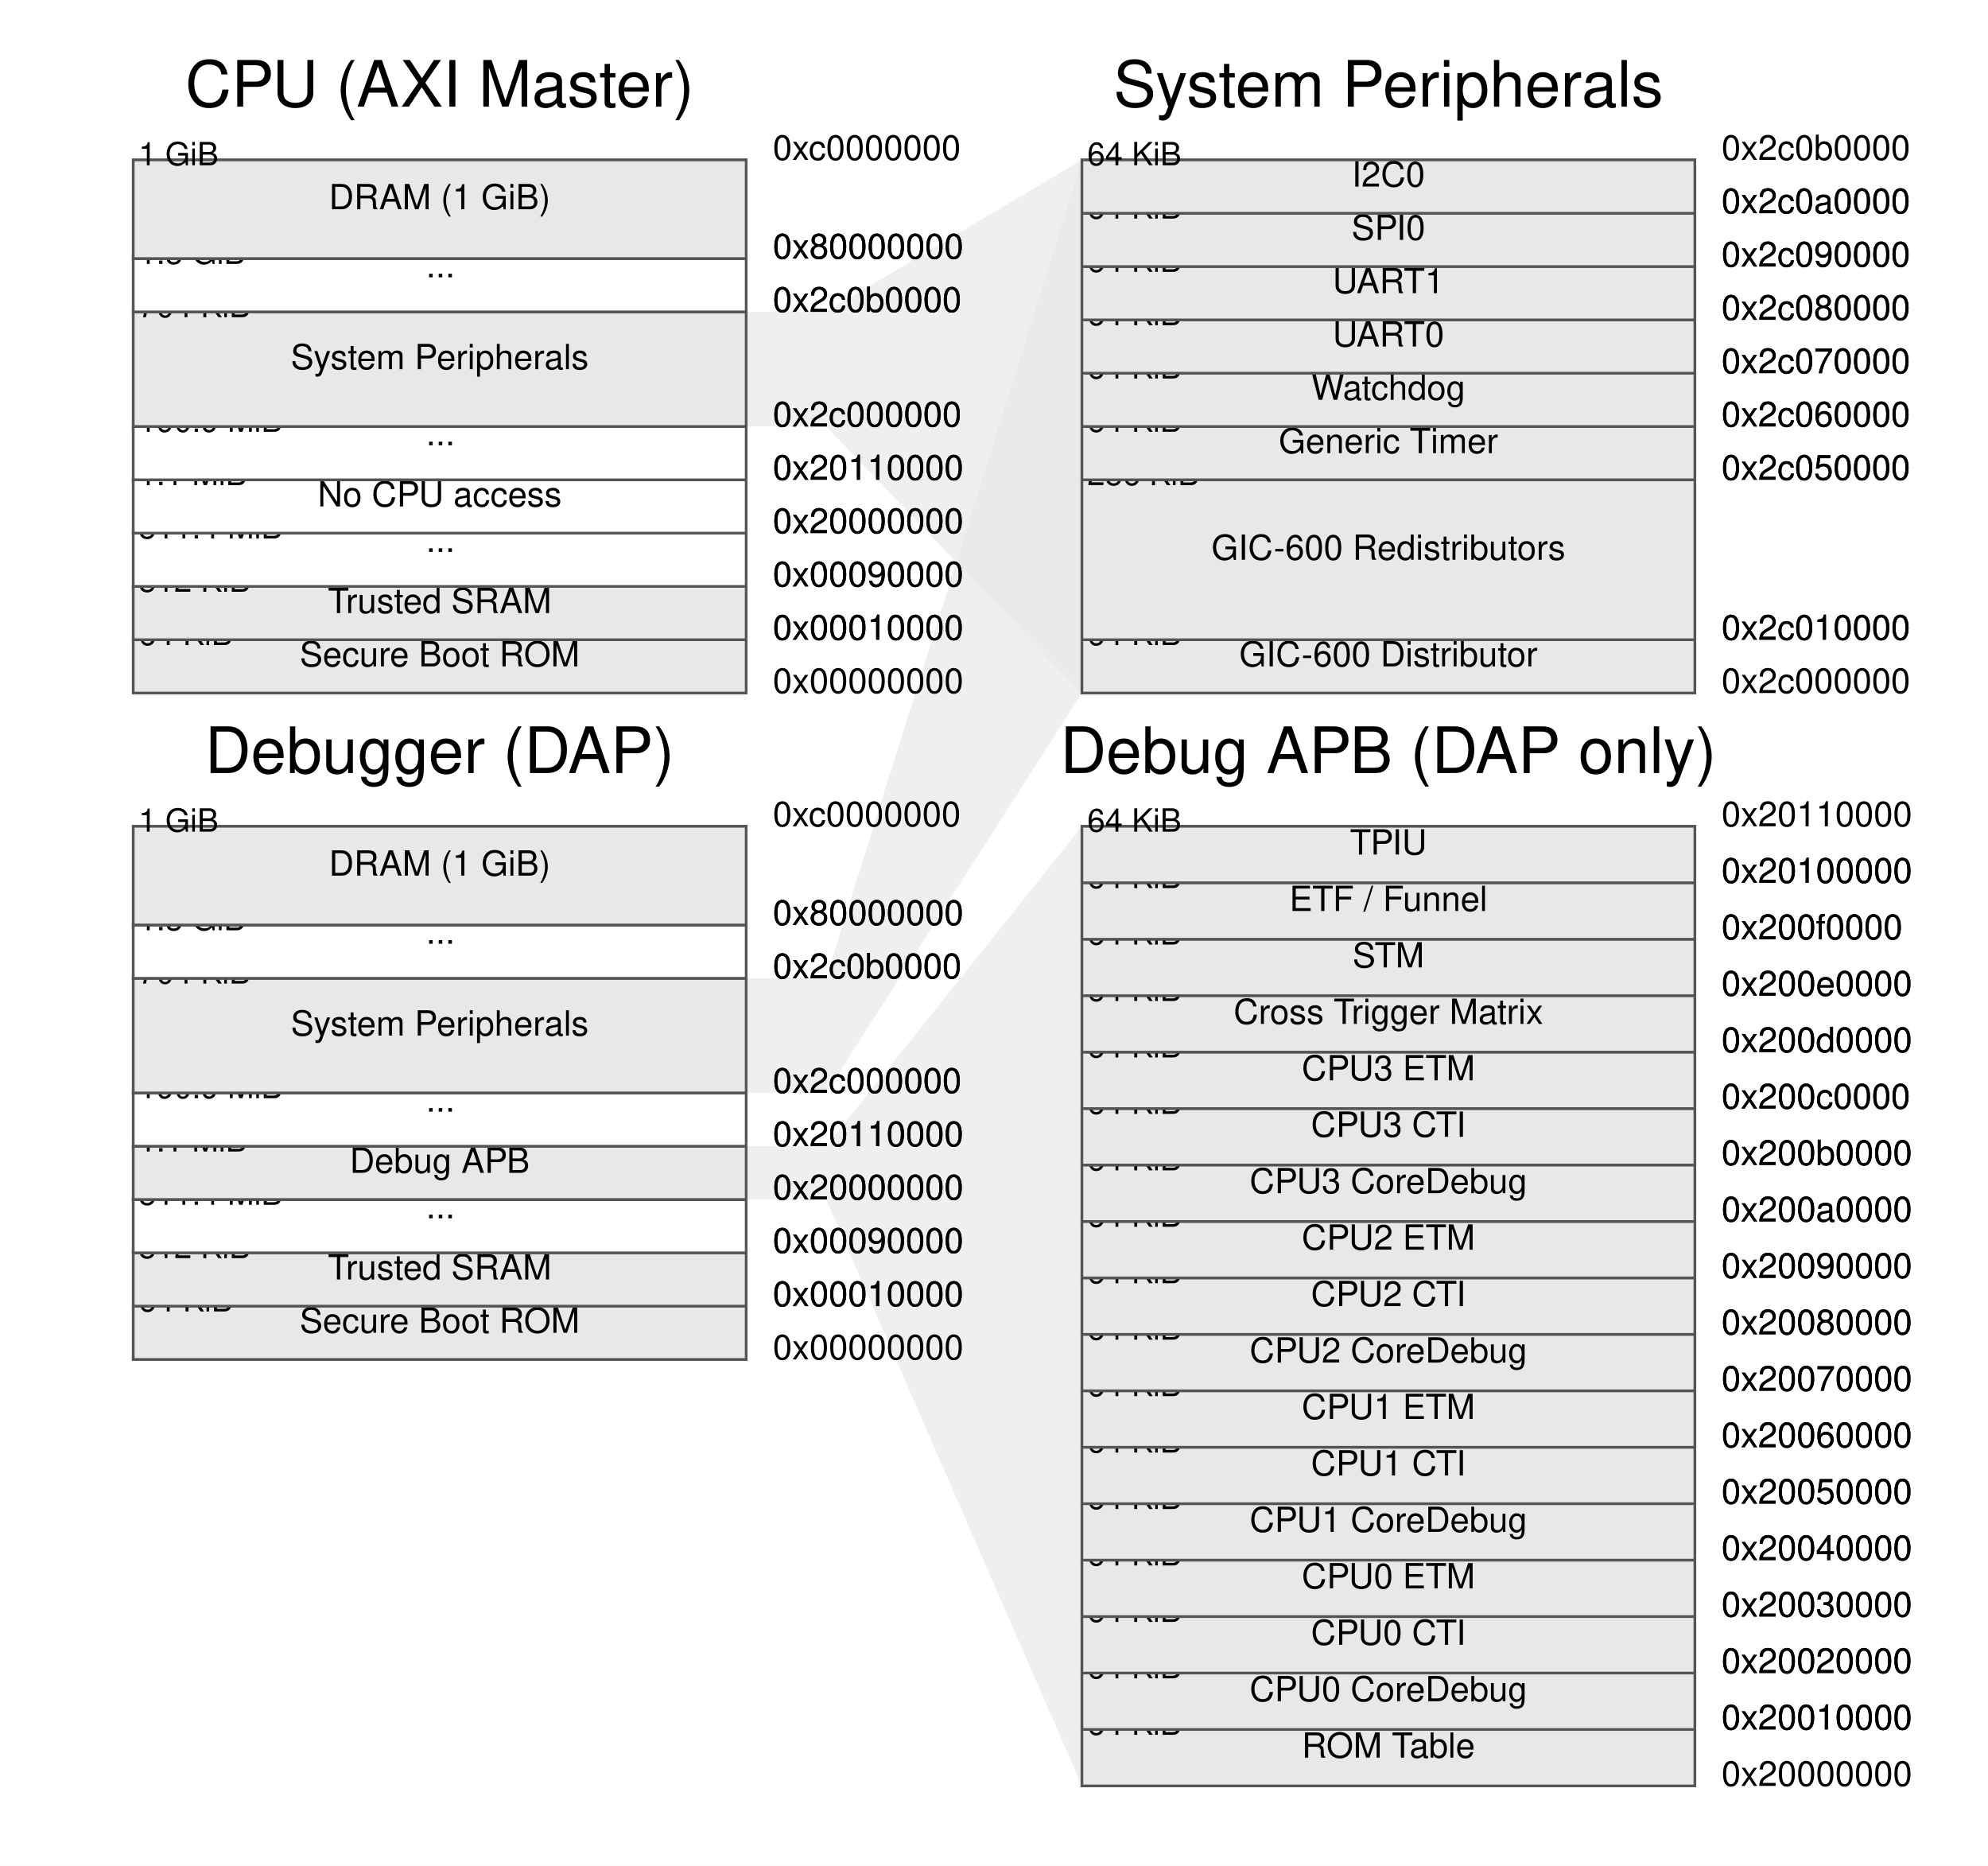
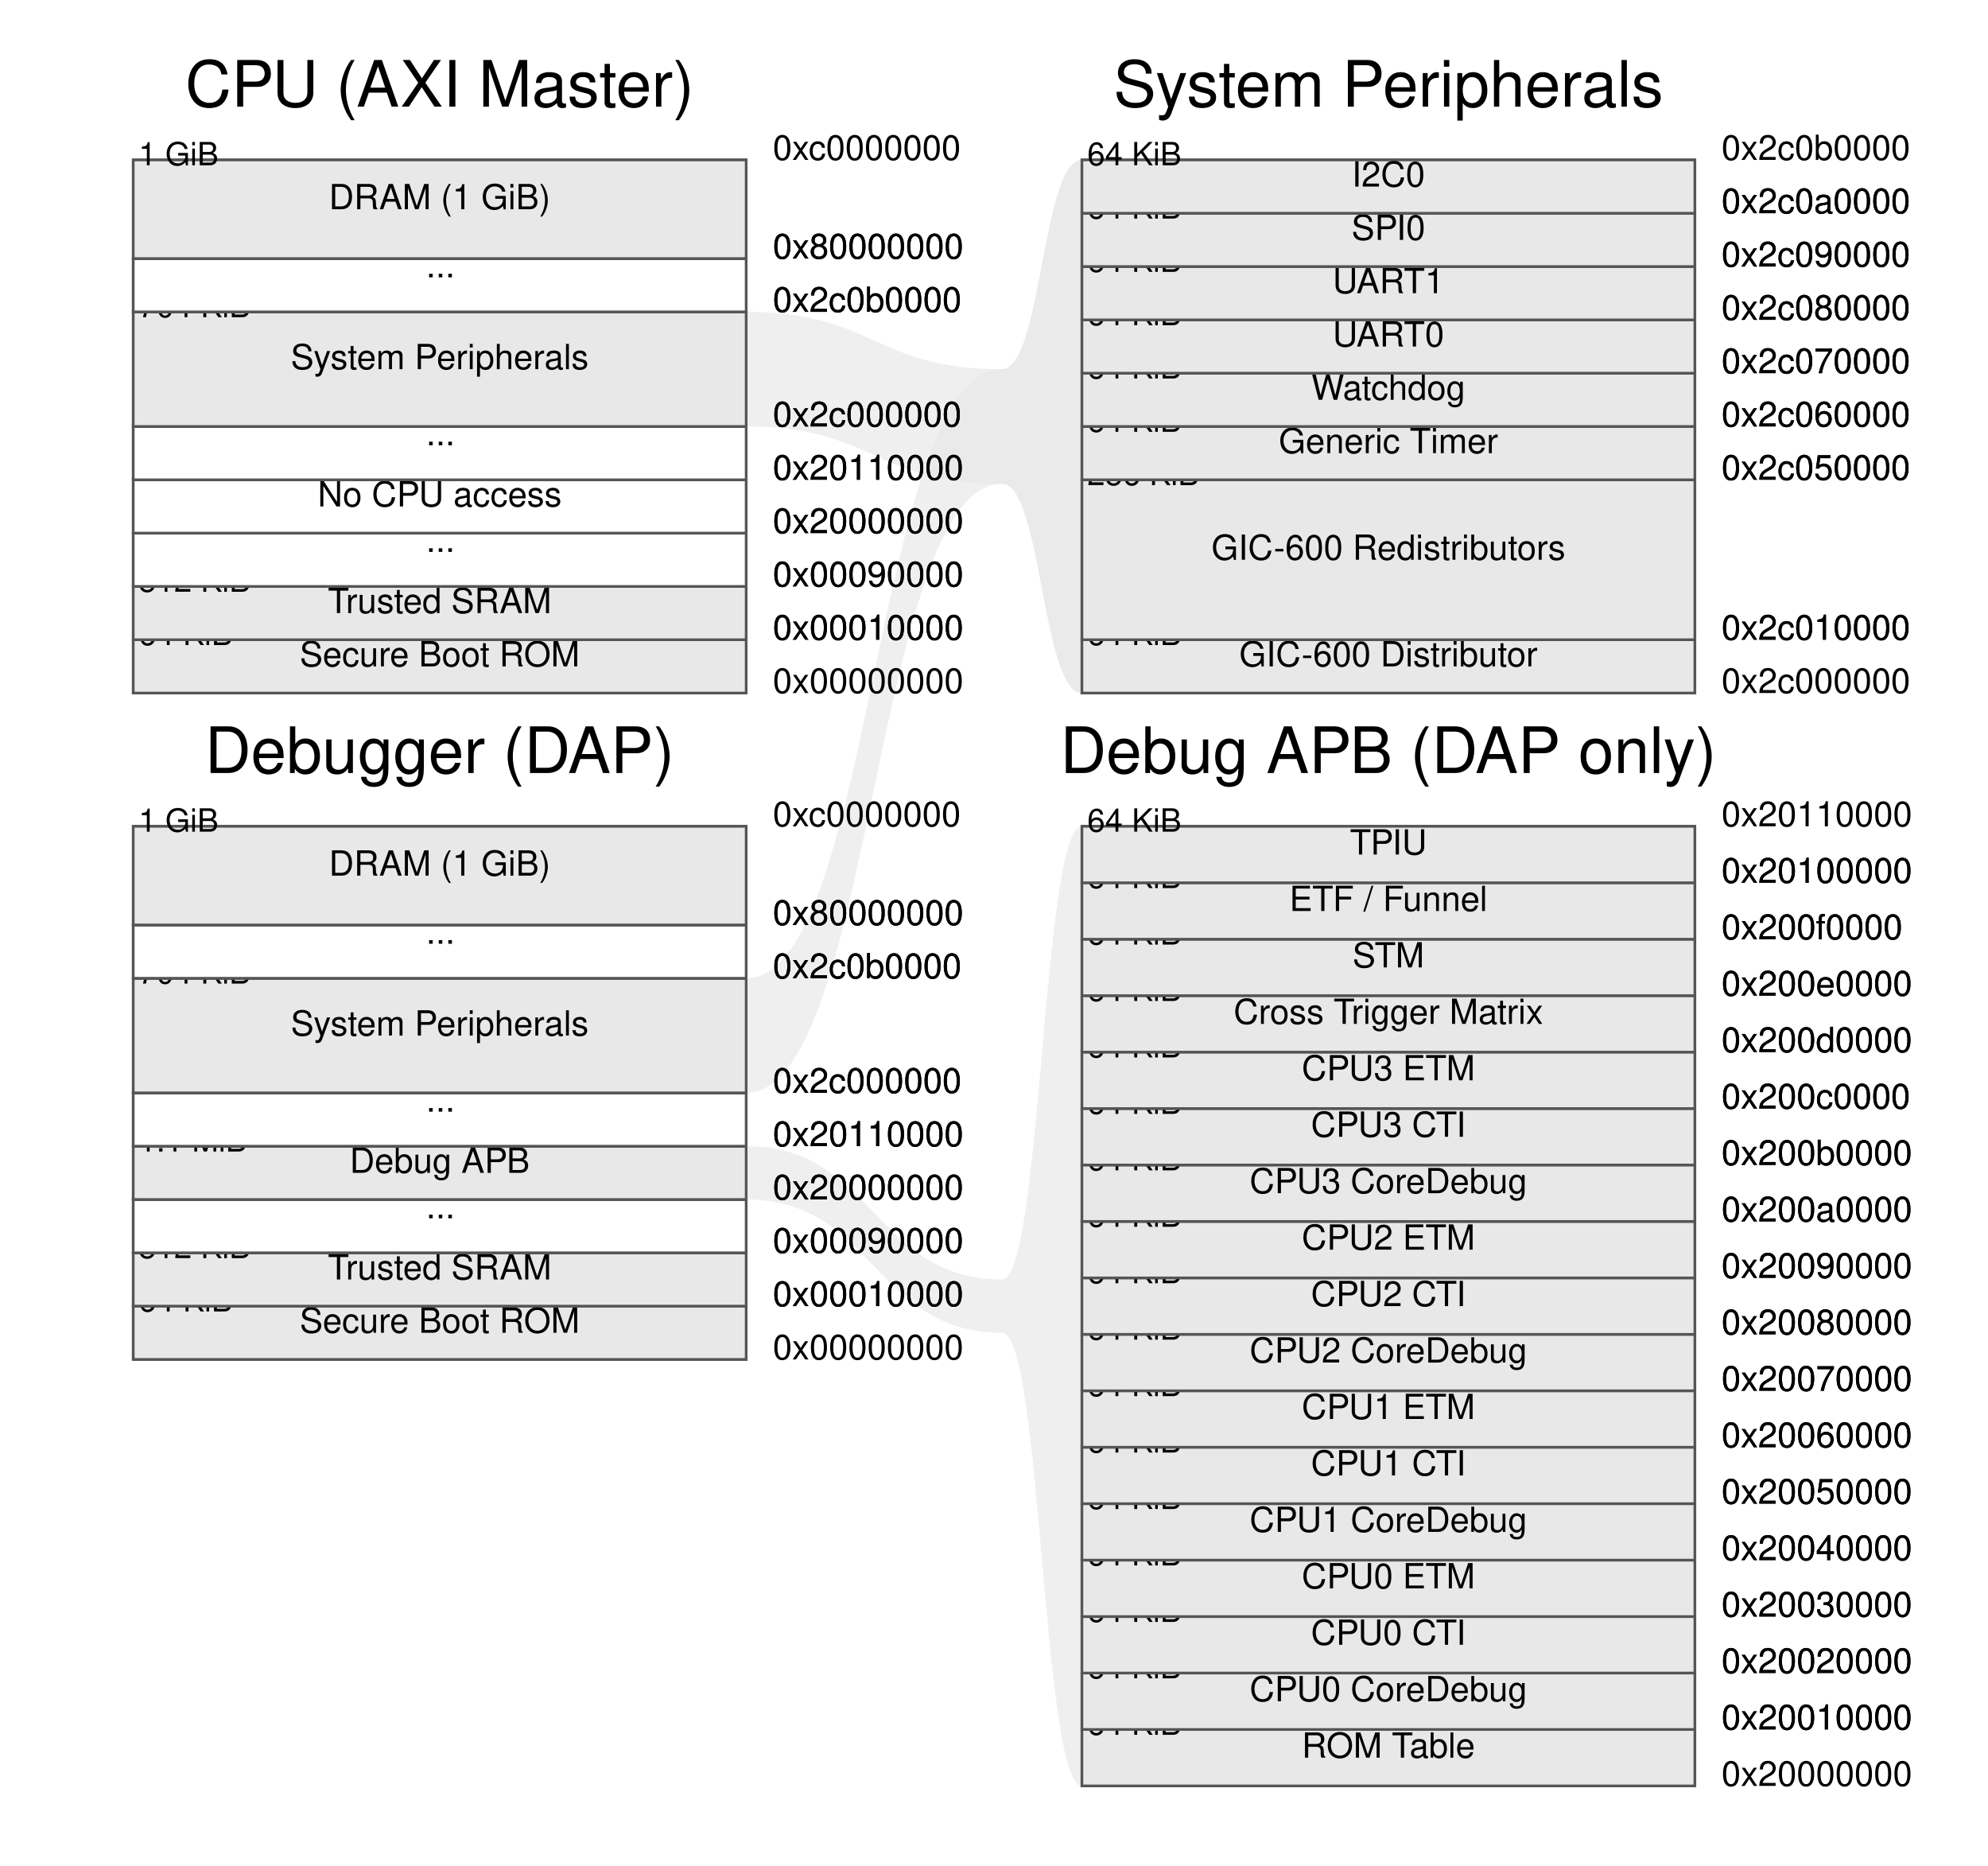
<svg xmlns="http://www.w3.org/2000/svg" width="746" height="700" viewBox="0 0 746 700">
  <rect x="0" y="0" width="746" height="700" fill="#ffffff" />
  <g>
    <g>
-       <path d="M 280.0,160.0 L 310.0,160.0 L 406.0,260.0 L 406.0,60.0 L 310.0,117.0 L 280.0,117.0 Z" fill="#e8e8e8" stroke="none" opacity="0.7" />
+       <path d="M 280.0,160.0 C 328.0,160.0 328.0,181.5 376.0,181.5 C 391.0,181.5 391.0,260.0 406.0,260.0 L 406.0,60.0 C 391.0,60.0 391.0,138.5 376.0,138.5 C 328.0,138.5 328.0,117.0 280.0,117.0 Z" fill="#e8e8e8" stroke="none" opacity="0.7" />
    </g>
    <g>
-       <path d="M 280.0,410.0 L 310.0,410.0 L 406.0,260.0 L 406.0,60.0 L 310.0,367.0 L 280.0,367.0 Z" fill="#e8e8e8" stroke="none" opacity="0.7" />
+       <path d="M 280.0,410.0 C 328.0,410.0 328.0,181.5 376.0,181.5 C 391.0,181.5 391.0,260.0 406.0,260.0 L 406.0,60.0 C 391.0,60.0 391.0,138.5 376.0,138.5 C 328.0,138.5 328.0,367.0 280.0,367.0 Z" fill="#e8e8e8" stroke="none" opacity="0.7" />
    </g>
    <g>
-       <path d="M 280.0,450.0 L 310.0,450.0 L 406.0,670.0 L 406.0,310.0 L 310.0,430.0 L 280.0,430.0 Z" fill="#e8e8e8" stroke="none" opacity="0.7" />
+       <path d="M 280.0,450.0 C 328.0,450.0 328.0,500.0 376.0,500.0 C 391.0,500.0 391.0,670.0 406.0,670.0 L 406.0,310.0 C 391.0,310.0 391.0,480.0 376.0,480.0 C 328.0,480.0 328.0,430.0 280.0,430.0 Z" fill="#e8e8e8" stroke="none" opacity="0.7" />
    </g>
  </g>
  <g>
    <text x="115.0" y="-20" stroke="none" fill="#000000" stroke-width="0" font-size="24px" font-weight="normal" font-family="Helvetica" text-anchor="middle" alignment-baseline="middle" transform="translate(50.0,60.0)">CPU (AXI Master)</text>
    <g transform="translate(50.0,220.0)">
      <rect x="0" y="0" width="230.0" height="40.0" fill="#ffffff" stroke="#555555" stroke-width="1" />
      <rect x="0" y="20.0" width="230.0" height="20.0" fill="#e8e8e8" stroke="#555555" stroke-width="1" />
      <text x="115.0" y="30.0" stroke="none" fill="#000000" stroke-width="0" font-size="13" font-weight="normal" font-family="Helvetica" text-anchor="middle" alignment-baseline="middle">Secure Boot ROM</text>
      <text x="240.0" y="40.0" stroke="none" fill="#000000" stroke-width="0" font-size="13" font-weight="normal" font-family="Helvetica" text-anchor="start" alignment-baseline="middle">0x00000000</text>
      <text x="240.0" y="20.0" stroke="none" fill="#000000" stroke-width="0" font-size="13" font-weight="normal" font-family="Helvetica" text-anchor="start" alignment-baseline="middle">0x00010000</text>
      <text x="2" y="22.0" stroke="none" fill="#000000" stroke-width="0" font-size="12px" font-weight="normal" font-family="Helvetica" text-anchor="start" alignment-baseline="hanging">64 KiB</text>
      <rect x="0" y="0.0" width="230.0" height="20.0" fill="#e8e8e8" stroke="#555555" stroke-width="1" />
      <text x="115.0" y="10.0" stroke="none" fill="#000000" stroke-width="0" font-size="13" font-weight="normal" font-family="Helvetica" text-anchor="middle" alignment-baseline="middle">Trusted SRAM</text>
      <text x="240.0" y="20.0" stroke="none" fill="#000000" stroke-width="0" font-size="13" font-weight="normal" font-family="Helvetica" text-anchor="start" alignment-baseline="middle">0x00010000</text>
      <text x="240.0" y="0.0" stroke="none" fill="#000000" stroke-width="0" font-size="13" font-weight="normal" font-family="Helvetica" text-anchor="start" alignment-baseline="middle">0x00090000</text>
      <text x="2" y="2.0" stroke="none" fill="#000000" stroke-width="0" font-size="12px" font-weight="normal" font-family="Helvetica" text-anchor="start" alignment-baseline="hanging">512 KiB</text>
    </g>
    <g transform="translate(50.0,200.0)">
      <rect x="0" y="0" width="230.0" height="20" fill="#ffffff" stroke="#555555" stroke-width="1" />
      <rect x="0" y="0.0" width="230.0" height="20.0" fill="#ffffff" stroke="#555555" stroke-width="1" />
      <text x="115.0" y="10.0" stroke="none" fill="#000000" stroke-width="0" font-size="13" font-weight="normal" font-family="Helvetica" text-anchor="middle" alignment-baseline="middle">···</text>
      <text x="240.0" y="20.0" stroke="none" fill="#000000" stroke-width="0" font-size="13" font-weight="normal" font-family="Helvetica" text-anchor="start" alignment-baseline="middle">0x00090000</text>
      <text x="240.0" y="0.0" stroke="none" fill="#000000" stroke-width="0" font-size="13" font-weight="normal" font-family="Helvetica" text-anchor="start" alignment-baseline="middle">0x20000000</text>
-       <text x="2" y="2.0" stroke="none" fill="#000000" stroke-width="0" font-size="12px" font-weight="normal" font-family="Helvetica" text-anchor="start" alignment-baseline="hanging">511.4 MiB</text>
    </g>
    <g transform="translate(50.0,180.0)">
      <rect x="0" y="0" width="230.0" height="20" fill="#ffffff" stroke="#555555" stroke-width="1" />
      <rect x="0" y="0.0" width="230.0" height="20.0" fill="#ffffff" stroke="#555555" stroke-width="1" />
      <text x="115.0" y="10.0" stroke="none" fill="#000000" stroke-width="0" font-size="13" font-weight="normal" font-family="Helvetica" text-anchor="middle" alignment-baseline="middle">No CPU access</text>
      <text x="240.0" y="20.0" stroke="none" fill="#000000" stroke-width="0" font-size="13" font-weight="normal" font-family="Helvetica" text-anchor="start" alignment-baseline="middle">0x20000000</text>
      <text x="240.0" y="0.0" stroke="none" fill="#000000" stroke-width="0" font-size="13" font-weight="normal" font-family="Helvetica" text-anchor="start" alignment-baseline="middle">0x20110000</text>
-       <text x="2" y="2.0" stroke="none" fill="#000000" stroke-width="0" font-size="12px" font-weight="normal" font-family="Helvetica" text-anchor="start" alignment-baseline="hanging">1.1 MiB</text>
    </g>
    <g transform="translate(50.0,160.0)">
      <rect x="0" y="0" width="230.0" height="20" fill="#ffffff" stroke="#555555" stroke-width="1" />
      <rect x="0" y="0.0" width="230.0" height="20.0" fill="#ffffff" stroke="#555555" stroke-width="1" />
      <text x="115.0" y="10.0" stroke="none" fill="#000000" stroke-width="0" font-size="13" font-weight="normal" font-family="Helvetica" text-anchor="middle" alignment-baseline="middle">···</text>
      <text x="240.0" y="20.0" stroke="none" fill="#000000" stroke-width="0" font-size="13" font-weight="normal" font-family="Helvetica" text-anchor="start" alignment-baseline="middle">0x20110000</text>
      <text x="240.0" y="0.0" stroke="none" fill="#000000" stroke-width="0" font-size="13" font-weight="normal" font-family="Helvetica" text-anchor="start" alignment-baseline="middle">0x2c000000</text>
-       <text x="2" y="2.0" stroke="none" fill="#000000" stroke-width="0" font-size="12px" font-weight="normal" font-family="Helvetica" text-anchor="start" alignment-baseline="hanging">190.9 MiB</text>
    </g>
    <g transform="translate(50.0,117.0)">
      <rect x="0" y="0" width="230.0" height="43.0" fill="#ffffff" stroke="#555555" stroke-width="1" />
      <rect x="0" y="0.0" width="230.0" height="43.0" fill="#e8e8e8" stroke="#555555" stroke-width="1" />
      <text x="115.0" y="21.5" stroke="none" fill="#000000" stroke-width="0" font-size="13" font-weight="normal" font-family="Helvetica" text-anchor="middle" alignment-baseline="middle">System Peripherals</text>
      <text x="240.0" y="43.0" stroke="none" fill="#000000" stroke-width="0" font-size="13" font-weight="normal" font-family="Helvetica" text-anchor="start" alignment-baseline="middle">0x2c000000</text>
      <text x="240.0" y="0.0" stroke="none" fill="#000000" stroke-width="0" font-size="13" font-weight="normal" font-family="Helvetica" text-anchor="start" alignment-baseline="middle">0x2c0b0000</text>
      <text x="2" y="2.0" stroke="none" fill="#000000" stroke-width="0" font-size="12px" font-weight="normal" font-family="Helvetica" text-anchor="start" alignment-baseline="hanging">704 KiB</text>
    </g>
    <g transform="translate(50.0,97.0)">
      <rect x="0" y="0" width="230.0" height="20" fill="#ffffff" stroke="#555555" stroke-width="1" />
      <rect x="0" y="0.0" width="230.0" height="20.0" fill="#ffffff" stroke="#555555" stroke-width="1" />
      <text x="115.0" y="10.0" stroke="none" fill="#000000" stroke-width="0" font-size="13" font-weight="normal" font-family="Helvetica" text-anchor="middle" alignment-baseline="middle">···</text>
      <text x="240.0" y="20.0" stroke="none" fill="#000000" stroke-width="0" font-size="13" font-weight="normal" font-family="Helvetica" text-anchor="start" alignment-baseline="middle">0x2c0b0000</text>
      <text x="240.0" y="0.0" stroke="none" fill="#000000" stroke-width="0" font-size="13" font-weight="normal" font-family="Helvetica" text-anchor="start" alignment-baseline="middle">0x80000000</text>
-       <text x="2" y="2.0" stroke="none" fill="#000000" stroke-width="0" font-size="12px" font-weight="normal" font-family="Helvetica" text-anchor="start" alignment-baseline="hanging">1.3 GiB</text>
    </g>
    <g transform="translate(50.0,60.0)">
      <rect x="0" y="0" width="230.0" height="37.0" fill="#ffffff" stroke="#555555" stroke-width="1" />
      <rect x="0" y="0.0" width="230.0" height="37.0" fill="#e8e8e8" stroke="#555555" stroke-width="1" />
      <text x="115.0" y="18.5" stroke="none" fill="#000000" stroke-width="0" font-size="13" font-weight="normal" font-family="Helvetica" text-anchor="middle" alignment-baseline="middle">DRAM (1 GiB)</text>
      <text x="240.0" y="37.0" stroke="none" fill="#000000" stroke-width="0" font-size="13" font-weight="normal" font-family="Helvetica" text-anchor="start" alignment-baseline="middle">0x80000000</text>
      <text x="240.0" y="0.0" stroke="none" fill="#000000" stroke-width="0" font-size="13" font-weight="normal" font-family="Helvetica" text-anchor="start" alignment-baseline="middle">0xc0000000</text>
      <text x="2" y="2.0" stroke="none" fill="#000000" stroke-width="0" font-size="12px" font-weight="normal" font-family="Helvetica" text-anchor="start" alignment-baseline="hanging">1 GiB</text>
    </g>
  </g>
  <g>
    <text x="115.0" y="-20" stroke="none" fill="#000000" stroke-width="0" font-size="24px" font-weight="normal" font-family="Helvetica" text-anchor="middle" alignment-baseline="middle" transform="translate(50.0,310.0)">Debugger (DAP)</text>
    <g transform="translate(50.0,470.0)">
      <rect x="0" y="0" width="230.0" height="40.0" fill="#ffffff" stroke="#555555" stroke-width="1" />
      <rect x="0" y="20.0" width="230.0" height="20.0" fill="#e8e8e8" stroke="#555555" stroke-width="1" />
      <text x="115.0" y="30.0" stroke="none" fill="#000000" stroke-width="0" font-size="13" font-weight="normal" font-family="Helvetica" text-anchor="middle" alignment-baseline="middle">Secure Boot ROM</text>
      <text x="240.0" y="40.0" stroke="none" fill="#000000" stroke-width="0" font-size="13" font-weight="normal" font-family="Helvetica" text-anchor="start" alignment-baseline="middle">0x00000000</text>
      <text x="240.0" y="20.0" stroke="none" fill="#000000" stroke-width="0" font-size="13" font-weight="normal" font-family="Helvetica" text-anchor="start" alignment-baseline="middle">0x00010000</text>
      <text x="2" y="22.0" stroke="none" fill="#000000" stroke-width="0" font-size="12px" font-weight="normal" font-family="Helvetica" text-anchor="start" alignment-baseline="hanging">64 KiB</text>
      <rect x="0" y="0.0" width="230.0" height="20.0" fill="#e8e8e8" stroke="#555555" stroke-width="1" />
      <text x="115.0" y="10.0" stroke="none" fill="#000000" stroke-width="0" font-size="13" font-weight="normal" font-family="Helvetica" text-anchor="middle" alignment-baseline="middle">Trusted SRAM</text>
      <text x="240.0" y="20.0" stroke="none" fill="#000000" stroke-width="0" font-size="13" font-weight="normal" font-family="Helvetica" text-anchor="start" alignment-baseline="middle">0x00010000</text>
      <text x="240.0" y="0.0" stroke="none" fill="#000000" stroke-width="0" font-size="13" font-weight="normal" font-family="Helvetica" text-anchor="start" alignment-baseline="middle">0x00090000</text>
      <text x="2" y="2.0" stroke="none" fill="#000000" stroke-width="0" font-size="12px" font-weight="normal" font-family="Helvetica" text-anchor="start" alignment-baseline="hanging">512 KiB</text>
    </g>
    <g transform="translate(50.0,450.0)">
      <rect x="0" y="0" width="230.0" height="20" fill="#ffffff" stroke="#555555" stroke-width="1" />
      <rect x="0" y="0.0" width="230.0" height="20.0" fill="#ffffff" stroke="#555555" stroke-width="1" />
      <text x="115.0" y="10.0" stroke="none" fill="#000000" stroke-width="0" font-size="13" font-weight="normal" font-family="Helvetica" text-anchor="middle" alignment-baseline="middle">···</text>
      <text x="240.0" y="20.0" stroke="none" fill="#000000" stroke-width="0" font-size="13" font-weight="normal" font-family="Helvetica" text-anchor="start" alignment-baseline="middle">0x00090000</text>
      <text x="240.0" y="0.0" stroke="none" fill="#000000" stroke-width="0" font-size="13" font-weight="normal" font-family="Helvetica" text-anchor="start" alignment-baseline="middle">0x20000000</text>
-       <text x="2" y="2.0" stroke="none" fill="#000000" stroke-width="0" font-size="12px" font-weight="normal" font-family="Helvetica" text-anchor="start" alignment-baseline="hanging">511.4 MiB</text>
    </g>
    <g transform="translate(50.0,430.0)">
      <rect x="0" y="0" width="230.0" height="20.0" fill="#ffffff" stroke="#555555" stroke-width="1" />
      <rect x="0" y="0.0" width="230.0" height="20.0" fill="#e8e8e8" stroke="#555555" stroke-width="1" />
      <text x="115.0" y="10.0" stroke="none" fill="#000000" stroke-width="0" font-size="13" font-weight="normal" font-family="Helvetica" text-anchor="middle" alignment-baseline="middle">Debug APB</text>
      <text x="240.0" y="20.0" stroke="none" fill="#000000" stroke-width="0" font-size="13" font-weight="normal" font-family="Helvetica" text-anchor="start" alignment-baseline="middle">0x20000000</text>
      <text x="240.0" y="0.0" stroke="none" fill="#000000" stroke-width="0" font-size="13" font-weight="normal" font-family="Helvetica" text-anchor="start" alignment-baseline="middle">0x20110000</text>
      <text x="2" y="2.0" stroke="none" fill="#000000" stroke-width="0" font-size="12px" font-weight="normal" font-family="Helvetica" text-anchor="start" alignment-baseline="hanging">1.1 MiB</text>
    </g>
    <g transform="translate(50.0,410.0)">
      <rect x="0" y="0" width="230.0" height="20" fill="#ffffff" stroke="#555555" stroke-width="1" />
      <rect x="0" y="0.0" width="230.0" height="20.0" fill="#ffffff" stroke="#555555" stroke-width="1" />
      <text x="115.0" y="10.0" stroke="none" fill="#000000" stroke-width="0" font-size="13" font-weight="normal" font-family="Helvetica" text-anchor="middle" alignment-baseline="middle">···</text>
      <text x="240.0" y="20.0" stroke="none" fill="#000000" stroke-width="0" font-size="13" font-weight="normal" font-family="Helvetica" text-anchor="start" alignment-baseline="middle">0x20110000</text>
      <text x="240.0" y="0.0" stroke="none" fill="#000000" stroke-width="0" font-size="13" font-weight="normal" font-family="Helvetica" text-anchor="start" alignment-baseline="middle">0x2c000000</text>
-       <text x="2" y="2.0" stroke="none" fill="#000000" stroke-width="0" font-size="12px" font-weight="normal" font-family="Helvetica" text-anchor="start" alignment-baseline="hanging">190.9 MiB</text>
    </g>
    <g transform="translate(50.0,367.0)">
      <rect x="0" y="0" width="230.0" height="43.0" fill="#ffffff" stroke="#555555" stroke-width="1" />
      <rect x="0" y="0.0" width="230.0" height="43.0" fill="#e8e8e8" stroke="#555555" stroke-width="1" />
      <text x="115.0" y="21.5" stroke="none" fill="#000000" stroke-width="0" font-size="13" font-weight="normal" font-family="Helvetica" text-anchor="middle" alignment-baseline="middle">System Peripherals</text>
      <text x="240.0" y="43.0" stroke="none" fill="#000000" stroke-width="0" font-size="13" font-weight="normal" font-family="Helvetica" text-anchor="start" alignment-baseline="middle">0x2c000000</text>
      <text x="240.0" y="0.0" stroke="none" fill="#000000" stroke-width="0" font-size="13" font-weight="normal" font-family="Helvetica" text-anchor="start" alignment-baseline="middle">0x2c0b0000</text>
      <text x="2" y="2.0" stroke="none" fill="#000000" stroke-width="0" font-size="12px" font-weight="normal" font-family="Helvetica" text-anchor="start" alignment-baseline="hanging">704 KiB</text>
    </g>
    <g transform="translate(50.0,347.0)">
      <rect x="0" y="0" width="230.0" height="20" fill="#ffffff" stroke="#555555" stroke-width="1" />
      <rect x="0" y="0.0" width="230.0" height="20.0" fill="#ffffff" stroke="#555555" stroke-width="1" />
      <text x="115.0" y="10.0" stroke="none" fill="#000000" stroke-width="0" font-size="13" font-weight="normal" font-family="Helvetica" text-anchor="middle" alignment-baseline="middle">···</text>
      <text x="240.0" y="20.0" stroke="none" fill="#000000" stroke-width="0" font-size="13" font-weight="normal" font-family="Helvetica" text-anchor="start" alignment-baseline="middle">0x2c0b0000</text>
      <text x="240.0" y="0.0" stroke="none" fill="#000000" stroke-width="0" font-size="13" font-weight="normal" font-family="Helvetica" text-anchor="start" alignment-baseline="middle">0x80000000</text>
-       <text x="2" y="2.0" stroke="none" fill="#000000" stroke-width="0" font-size="12px" font-weight="normal" font-family="Helvetica" text-anchor="start" alignment-baseline="hanging">1.3 GiB</text>
    </g>
    <g transform="translate(50.0,310.0)">
      <rect x="0" y="0" width="230.0" height="37.0" fill="#ffffff" stroke="#555555" stroke-width="1" />
      <rect x="0" y="0.0" width="230.0" height="37.0" fill="#e8e8e8" stroke="#555555" stroke-width="1" />
      <text x="115.0" y="18.5" stroke="none" fill="#000000" stroke-width="0" font-size="13" font-weight="normal" font-family="Helvetica" text-anchor="middle" alignment-baseline="middle">DRAM (1 GiB)</text>
      <text x="240.0" y="37.0" stroke="none" fill="#000000" stroke-width="0" font-size="13" font-weight="normal" font-family="Helvetica" text-anchor="start" alignment-baseline="middle">0x80000000</text>
      <text x="240.0" y="0.0" stroke="none" fill="#000000" stroke-width="0" font-size="13" font-weight="normal" font-family="Helvetica" text-anchor="start" alignment-baseline="middle">0xc0000000</text>
      <text x="2" y="2.0" stroke="none" fill="#000000" stroke-width="0" font-size="12px" font-weight="normal" font-family="Helvetica" text-anchor="start" alignment-baseline="hanging">1 GiB</text>
    </g>
  </g>
  <g>
    <text x="115.0" y="-20" stroke="none" fill="#000000" stroke-width="0" font-size="24px" font-weight="normal" font-family="Helvetica" text-anchor="middle" alignment-baseline="middle" transform="translate(406.0,60.0)">System Peripherals</text>
    <g transform="translate(406.0,60.0)">
      <rect x="0" y="0" width="230.0" height="200.0" fill="#ffffff" stroke="#555555" stroke-width="1" />
      <rect x="0" y="180.0" width="230.0" height="20.0" fill="#e8e8e8" stroke="#555555" stroke-width="1" />
      <text x="115.0" y="190.0" stroke="none" fill="#000000" stroke-width="0" font-size="13" font-weight="normal" font-family="Helvetica" text-anchor="middle" alignment-baseline="middle">GIC-600 Distributor</text>
      <text x="240.0" y="200.0" stroke="none" fill="#000000" stroke-width="0" font-size="13" font-weight="normal" font-family="Helvetica" text-anchor="start" alignment-baseline="middle">0x2c000000</text>
      <text x="240.0" y="180.0" stroke="none" fill="#000000" stroke-width="0" font-size="13" font-weight="normal" font-family="Helvetica" text-anchor="start" alignment-baseline="middle">0x2c010000</text>
      <text x="2" y="182.0" stroke="none" fill="#000000" stroke-width="0" font-size="12px" font-weight="normal" font-family="Helvetica" text-anchor="start" alignment-baseline="hanging">64 KiB</text>
      <rect x="0" y="120.0" width="230.0" height="60.0" fill="#e8e8e8" stroke="#555555" stroke-width="1" />
      <text x="115.0" y="150.0" stroke="none" fill="#000000" stroke-width="0" font-size="13" font-weight="normal" font-family="Helvetica" text-anchor="middle" alignment-baseline="middle">GIC-600 Redistributors</text>
      <text x="240.0" y="180.0" stroke="none" fill="#000000" stroke-width="0" font-size="13" font-weight="normal" font-family="Helvetica" text-anchor="start" alignment-baseline="middle">0x2c010000</text>
      <text x="240.0" y="120.0" stroke="none" fill="#000000" stroke-width="0" font-size="13" font-weight="normal" font-family="Helvetica" text-anchor="start" alignment-baseline="middle">0x2c050000</text>
      <text x="2" y="122.0" stroke="none" fill="#000000" stroke-width="0" font-size="12px" font-weight="normal" font-family="Helvetica" text-anchor="start" alignment-baseline="hanging">256 KiB</text>
      <rect x="0" y="100.0" width="230.0" height="20.0" fill="#e8e8e8" stroke="#555555" stroke-width="1" />
      <text x="115.0" y="110.0" stroke="none" fill="#000000" stroke-width="0" font-size="13" font-weight="normal" font-family="Helvetica" text-anchor="middle" alignment-baseline="middle">Generic Timer</text>
      <text x="240.0" y="120.0" stroke="none" fill="#000000" stroke-width="0" font-size="13" font-weight="normal" font-family="Helvetica" text-anchor="start" alignment-baseline="middle">0x2c050000</text>
      <text x="240.0" y="100.0" stroke="none" fill="#000000" stroke-width="0" font-size="13" font-weight="normal" font-family="Helvetica" text-anchor="start" alignment-baseline="middle">0x2c060000</text>
      <text x="2" y="102.0" stroke="none" fill="#000000" stroke-width="0" font-size="12px" font-weight="normal" font-family="Helvetica" text-anchor="start" alignment-baseline="hanging">64 KiB</text>
      <rect x="0" y="80.0" width="230.0" height="20.0" fill="#e8e8e8" stroke="#555555" stroke-width="1" />
      <text x="115.0" y="90.0" stroke="none" fill="#000000" stroke-width="0" font-size="13" font-weight="normal" font-family="Helvetica" text-anchor="middle" alignment-baseline="middle">Watchdog</text>
      <text x="240.0" y="100.0" stroke="none" fill="#000000" stroke-width="0" font-size="13" font-weight="normal" font-family="Helvetica" text-anchor="start" alignment-baseline="middle">0x2c060000</text>
      <text x="240.0" y="80.0" stroke="none" fill="#000000" stroke-width="0" font-size="13" font-weight="normal" font-family="Helvetica" text-anchor="start" alignment-baseline="middle">0x2c070000</text>
      <text x="2" y="82.0" stroke="none" fill="#000000" stroke-width="0" font-size="12px" font-weight="normal" font-family="Helvetica" text-anchor="start" alignment-baseline="hanging">64 KiB</text>
      <rect x="0" y="60.0" width="230.0" height="20.0" fill="#e8e8e8" stroke="#555555" stroke-width="1" />
      <text x="115.0" y="70.0" stroke="none" fill="#000000" stroke-width="0" font-size="13" font-weight="normal" font-family="Helvetica" text-anchor="middle" alignment-baseline="middle">UART0</text>
      <text x="240.0" y="80.0" stroke="none" fill="#000000" stroke-width="0" font-size="13" font-weight="normal" font-family="Helvetica" text-anchor="start" alignment-baseline="middle">0x2c070000</text>
      <text x="240.0" y="60.0" stroke="none" fill="#000000" stroke-width="0" font-size="13" font-weight="normal" font-family="Helvetica" text-anchor="start" alignment-baseline="middle">0x2c080000</text>
      <text x="2" y="62.0" stroke="none" fill="#000000" stroke-width="0" font-size="12px" font-weight="normal" font-family="Helvetica" text-anchor="start" alignment-baseline="hanging">64 KiB</text>
      <rect x="0" y="40.0" width="230.0" height="20.0" fill="#e8e8e8" stroke="#555555" stroke-width="1" />
      <text x="115.0" y="50.0" stroke="none" fill="#000000" stroke-width="0" font-size="13" font-weight="normal" font-family="Helvetica" text-anchor="middle" alignment-baseline="middle">UART1</text>
      <text x="240.0" y="60.0" stroke="none" fill="#000000" stroke-width="0" font-size="13" font-weight="normal" font-family="Helvetica" text-anchor="start" alignment-baseline="middle">0x2c080000</text>
      <text x="240.0" y="40.0" stroke="none" fill="#000000" stroke-width="0" font-size="13" font-weight="normal" font-family="Helvetica" text-anchor="start" alignment-baseline="middle">0x2c090000</text>
      <text x="2" y="42.0" stroke="none" fill="#000000" stroke-width="0" font-size="12px" font-weight="normal" font-family="Helvetica" text-anchor="start" alignment-baseline="hanging">64 KiB</text>
      <rect x="0" y="20.0" width="230.0" height="20.0" fill="#e8e8e8" stroke="#555555" stroke-width="1" />
      <text x="115.0" y="30.0" stroke="none" fill="#000000" stroke-width="0" font-size="13" font-weight="normal" font-family="Helvetica" text-anchor="middle" alignment-baseline="middle">SPI0</text>
      <text x="240.0" y="40.0" stroke="none" fill="#000000" stroke-width="0" font-size="13" font-weight="normal" font-family="Helvetica" text-anchor="start" alignment-baseline="middle">0x2c090000</text>
      <text x="240.0" y="20.0" stroke="none" fill="#000000" stroke-width="0" font-size="13" font-weight="normal" font-family="Helvetica" text-anchor="start" alignment-baseline="middle">0x2c0a0000</text>
      <text x="2" y="22.0" stroke="none" fill="#000000" stroke-width="0" font-size="12px" font-weight="normal" font-family="Helvetica" text-anchor="start" alignment-baseline="hanging">64 KiB</text>
      <rect x="0" y="0.0" width="230.0" height="20.0" fill="#e8e8e8" stroke="#555555" stroke-width="1" />
      <text x="115.0" y="10.0" stroke="none" fill="#000000" stroke-width="0" font-size="13" font-weight="normal" font-family="Helvetica" text-anchor="middle" alignment-baseline="middle">I2C0</text>
      <text x="240.0" y="20.0" stroke="none" fill="#000000" stroke-width="0" font-size="13" font-weight="normal" font-family="Helvetica" text-anchor="start" alignment-baseline="middle">0x2c0a0000</text>
      <text x="240.0" y="0.0" stroke="none" fill="#000000" stroke-width="0" font-size="13" font-weight="normal" font-family="Helvetica" text-anchor="start" alignment-baseline="middle">0x2c0b0000</text>
      <text x="2" y="2.0" stroke="none" fill="#000000" stroke-width="0" font-size="12px" font-weight="normal" font-family="Helvetica" text-anchor="start" alignment-baseline="hanging">64 KiB</text>
    </g>
  </g>
  <g>
    <text x="115.0" y="-20" stroke="none" fill="#000000" stroke-width="0" font-size="24px" font-weight="normal" font-family="Helvetica" text-anchor="middle" alignment-baseline="middle" transform="translate(406.0,310.0)">Debug APB (DAP only)</text>
    <g transform="translate(406.0,310.0)">
      <rect x="0" y="0" width="230.0" height="360.0" fill="#ffffff" stroke="#555555" stroke-width="1" />
      <rect x="0" y="338.824" width="230.0" height="21.176" fill="#e8e8e8" stroke="#555555" stroke-width="1" />
      <text x="115.0" y="349.412" stroke="none" fill="#000000" stroke-width="0" font-size="13" font-weight="normal" font-family="Helvetica" text-anchor="middle" alignment-baseline="middle">ROM Table</text>
      <text x="240.0" y="360" stroke="none" fill="#000000" stroke-width="0" font-size="13" font-weight="normal" font-family="Helvetica" text-anchor="start" alignment-baseline="middle">0x20000000</text>
      <text x="240.0" y="338.824" stroke="none" fill="#000000" stroke-width="0" font-size="13" font-weight="normal" font-family="Helvetica" text-anchor="start" alignment-baseline="middle">0x20010000</text>
      <text x="2" y="340.824" stroke="none" fill="#000000" stroke-width="0" font-size="12px" font-weight="normal" font-family="Helvetica" text-anchor="start" alignment-baseline="hanging">64 KiB</text>
      <rect x="0" y="317.647" width="230.0" height="21.176" fill="#e8e8e8" stroke="#555555" stroke-width="1" />
      <text x="115.0" y="328.235" stroke="none" fill="#000000" stroke-width="0" font-size="13" font-weight="normal" font-family="Helvetica" text-anchor="middle" alignment-baseline="middle">CPU0 CoreDebug</text>
      <text x="240.0" y="338.824" stroke="none" fill="#000000" stroke-width="0" font-size="13" font-weight="normal" font-family="Helvetica" text-anchor="start" alignment-baseline="middle">0x20010000</text>
      <text x="240.0" y="317.647" stroke="none" fill="#000000" stroke-width="0" font-size="13" font-weight="normal" font-family="Helvetica" text-anchor="start" alignment-baseline="middle">0x20020000</text>
      <text x="2" y="319.647" stroke="none" fill="#000000" stroke-width="0" font-size="12px" font-weight="normal" font-family="Helvetica" text-anchor="start" alignment-baseline="hanging">64 KiB</text>
      <rect x="0" y="296.471" width="230.0" height="21.176" fill="#e8e8e8" stroke="#555555" stroke-width="1" />
      <text x="115.0" y="307.059" stroke="none" fill="#000000" stroke-width="0" font-size="13" font-weight="normal" font-family="Helvetica" text-anchor="middle" alignment-baseline="middle">CPU0 CTI</text>
      <text x="240.0" y="317.647" stroke="none" fill="#000000" stroke-width="0" font-size="13" font-weight="normal" font-family="Helvetica" text-anchor="start" alignment-baseline="middle">0x20020000</text>
      <text x="240.0" y="296.471" stroke="none" fill="#000000" stroke-width="0" font-size="13" font-weight="normal" font-family="Helvetica" text-anchor="start" alignment-baseline="middle">0x20030000</text>
      <text x="2" y="298.471" stroke="none" fill="#000000" stroke-width="0" font-size="12px" font-weight="normal" font-family="Helvetica" text-anchor="start" alignment-baseline="hanging">64 KiB</text>
      <rect x="0" y="275.294" width="230.0" height="21.176" fill="#e8e8e8" stroke="#555555" stroke-width="1" />
      <text x="115.0" y="285.882" stroke="none" fill="#000000" stroke-width="0" font-size="13" font-weight="normal" font-family="Helvetica" text-anchor="middle" alignment-baseline="middle">CPU0 ETM</text>
      <text x="240.0" y="296.471" stroke="none" fill="#000000" stroke-width="0" font-size="13" font-weight="normal" font-family="Helvetica" text-anchor="start" alignment-baseline="middle">0x20030000</text>
      <text x="240.0" y="275.294" stroke="none" fill="#000000" stroke-width="0" font-size="13" font-weight="normal" font-family="Helvetica" text-anchor="start" alignment-baseline="middle">0x20040000</text>
      <text x="2" y="277.294" stroke="none" fill="#000000" stroke-width="0" font-size="12px" font-weight="normal" font-family="Helvetica" text-anchor="start" alignment-baseline="hanging">64 KiB</text>
      <rect x="0" y="254.118" width="230.0" height="21.176" fill="#e8e8e8" stroke="#555555" stroke-width="1" />
      <text x="115.0" y="264.706" stroke="none" fill="#000000" stroke-width="0" font-size="13" font-weight="normal" font-family="Helvetica" text-anchor="middle" alignment-baseline="middle">CPU1 CoreDebug</text>
      <text x="240.0" y="275.294" stroke="none" fill="#000000" stroke-width="0" font-size="13" font-weight="normal" font-family="Helvetica" text-anchor="start" alignment-baseline="middle">0x20040000</text>
      <text x="240.0" y="254.118" stroke="none" fill="#000000" stroke-width="0" font-size="13" font-weight="normal" font-family="Helvetica" text-anchor="start" alignment-baseline="middle">0x20050000</text>
      <text x="2" y="256.118" stroke="none" fill="#000000" stroke-width="0" font-size="12px" font-weight="normal" font-family="Helvetica" text-anchor="start" alignment-baseline="hanging">64 KiB</text>
      <rect x="0" y="232.941" width="230.0" height="21.176" fill="#e8e8e8" stroke="#555555" stroke-width="1" />
      <text x="115.0" y="243.529" stroke="none" fill="#000000" stroke-width="0" font-size="13" font-weight="normal" font-family="Helvetica" text-anchor="middle" alignment-baseline="middle">CPU1 CTI</text>
      <text x="240.0" y="254.118" stroke="none" fill="#000000" stroke-width="0" font-size="13" font-weight="normal" font-family="Helvetica" text-anchor="start" alignment-baseline="middle">0x20050000</text>
      <text x="240.0" y="232.941" stroke="none" fill="#000000" stroke-width="0" font-size="13" font-weight="normal" font-family="Helvetica" text-anchor="start" alignment-baseline="middle">0x20060000</text>
      <text x="2" y="234.941" stroke="none" fill="#000000" stroke-width="0" font-size="12px" font-weight="normal" font-family="Helvetica" text-anchor="start" alignment-baseline="hanging">64 KiB</text>
      <rect x="0" y="211.765" width="230.0" height="21.176" fill="#e8e8e8" stroke="#555555" stroke-width="1" />
      <text x="115.0" y="222.353" stroke="none" fill="#000000" stroke-width="0" font-size="13" font-weight="normal" font-family="Helvetica" text-anchor="middle" alignment-baseline="middle">CPU1 ETM</text>
      <text x="240.0" y="232.941" stroke="none" fill="#000000" stroke-width="0" font-size="13" font-weight="normal" font-family="Helvetica" text-anchor="start" alignment-baseline="middle">0x20060000</text>
      <text x="240.0" y="211.765" stroke="none" fill="#000000" stroke-width="0" font-size="13" font-weight="normal" font-family="Helvetica" text-anchor="start" alignment-baseline="middle">0x20070000</text>
      <text x="2" y="213.765" stroke="none" fill="#000000" stroke-width="0" font-size="12px" font-weight="normal" font-family="Helvetica" text-anchor="start" alignment-baseline="hanging">64 KiB</text>
      <rect x="0" y="190.588" width="230.0" height="21.176" fill="#e8e8e8" stroke="#555555" stroke-width="1" />
      <text x="115.0" y="201.176" stroke="none" fill="#000000" stroke-width="0" font-size="13" font-weight="normal" font-family="Helvetica" text-anchor="middle" alignment-baseline="middle">CPU2 CoreDebug</text>
      <text x="240.0" y="211.765" stroke="none" fill="#000000" stroke-width="0" font-size="13" font-weight="normal" font-family="Helvetica" text-anchor="start" alignment-baseline="middle">0x20070000</text>
      <text x="240.0" y="190.588" stroke="none" fill="#000000" stroke-width="0" font-size="13" font-weight="normal" font-family="Helvetica" text-anchor="start" alignment-baseline="middle">0x20080000</text>
      <text x="2" y="192.588" stroke="none" fill="#000000" stroke-width="0" font-size="12px" font-weight="normal" font-family="Helvetica" text-anchor="start" alignment-baseline="hanging">64 KiB</text>
      <rect x="0" y="169.412" width="230.0" height="21.176" fill="#e8e8e8" stroke="#555555" stroke-width="1" />
      <text x="115.0" y="180.0" stroke="none" fill="#000000" stroke-width="0" font-size="13" font-weight="normal" font-family="Helvetica" text-anchor="middle" alignment-baseline="middle">CPU2 CTI</text>
      <text x="240.0" y="190.588" stroke="none" fill="#000000" stroke-width="0" font-size="13" font-weight="normal" font-family="Helvetica" text-anchor="start" alignment-baseline="middle">0x20080000</text>
      <text x="240.0" y="169.412" stroke="none" fill="#000000" stroke-width="0" font-size="13" font-weight="normal" font-family="Helvetica" text-anchor="start" alignment-baseline="middle">0x20090000</text>
      <text x="2" y="171.412" stroke="none" fill="#000000" stroke-width="0" font-size="12px" font-weight="normal" font-family="Helvetica" text-anchor="start" alignment-baseline="hanging">64 KiB</text>
      <rect x="0" y="148.235" width="230.0" height="21.176" fill="#e8e8e8" stroke="#555555" stroke-width="1" />
      <text x="115.0" y="158.824" stroke="none" fill="#000000" stroke-width="0" font-size="13" font-weight="normal" font-family="Helvetica" text-anchor="middle" alignment-baseline="middle">CPU2 ETM</text>
      <text x="240.0" y="169.412" stroke="none" fill="#000000" stroke-width="0" font-size="13" font-weight="normal" font-family="Helvetica" text-anchor="start" alignment-baseline="middle">0x20090000</text>
      <text x="240.0" y="148.235" stroke="none" fill="#000000" stroke-width="0" font-size="13" font-weight="normal" font-family="Helvetica" text-anchor="start" alignment-baseline="middle">0x200a0000</text>
      <text x="2" y="150.235" stroke="none" fill="#000000" stroke-width="0" font-size="12px" font-weight="normal" font-family="Helvetica" text-anchor="start" alignment-baseline="hanging">64 KiB</text>
      <rect x="0" y="127.059" width="230.0" height="21.176" fill="#e8e8e8" stroke="#555555" stroke-width="1" />
      <text x="115.0" y="137.647" stroke="none" fill="#000000" stroke-width="0" font-size="13" font-weight="normal" font-family="Helvetica" text-anchor="middle" alignment-baseline="middle">CPU3 CoreDebug</text>
      <text x="240.0" y="148.235" stroke="none" fill="#000000" stroke-width="0" font-size="13" font-weight="normal" font-family="Helvetica" text-anchor="start" alignment-baseline="middle">0x200a0000</text>
      <text x="240.0" y="127.059" stroke="none" fill="#000000" stroke-width="0" font-size="13" font-weight="normal" font-family="Helvetica" text-anchor="start" alignment-baseline="middle">0x200b0000</text>
      <text x="2" y="129.059" stroke="none" fill="#000000" stroke-width="0" font-size="12px" font-weight="normal" font-family="Helvetica" text-anchor="start" alignment-baseline="hanging">64 KiB</text>
      <rect x="0" y="105.882" width="230.0" height="21.176" fill="#e8e8e8" stroke="#555555" stroke-width="1" />
      <text x="115.0" y="116.471" stroke="none" fill="#000000" stroke-width="0" font-size="13" font-weight="normal" font-family="Helvetica" text-anchor="middle" alignment-baseline="middle">CPU3 CTI</text>
      <text x="240.0" y="127.059" stroke="none" fill="#000000" stroke-width="0" font-size="13" font-weight="normal" font-family="Helvetica" text-anchor="start" alignment-baseline="middle">0x200b0000</text>
      <text x="240.0" y="105.882" stroke="none" fill="#000000" stroke-width="0" font-size="13" font-weight="normal" font-family="Helvetica" text-anchor="start" alignment-baseline="middle">0x200c0000</text>
      <text x="2" y="107.882" stroke="none" fill="#000000" stroke-width="0" font-size="12px" font-weight="normal" font-family="Helvetica" text-anchor="start" alignment-baseline="hanging">64 KiB</text>
      <rect x="0" y="84.706" width="230.0" height="21.176" fill="#e8e8e8" stroke="#555555" stroke-width="1" />
      <text x="115.0" y="95.294" stroke="none" fill="#000000" stroke-width="0" font-size="13" font-weight="normal" font-family="Helvetica" text-anchor="middle" alignment-baseline="middle">CPU3 ETM</text>
      <text x="240.0" y="105.882" stroke="none" fill="#000000" stroke-width="0" font-size="13" font-weight="normal" font-family="Helvetica" text-anchor="start" alignment-baseline="middle">0x200c0000</text>
      <text x="240.0" y="84.706" stroke="none" fill="#000000" stroke-width="0" font-size="13" font-weight="normal" font-family="Helvetica" text-anchor="start" alignment-baseline="middle">0x200d0000</text>
      <text x="2" y="86.706" stroke="none" fill="#000000" stroke-width="0" font-size="12px" font-weight="normal" font-family="Helvetica" text-anchor="start" alignment-baseline="hanging">64 KiB</text>
      <rect x="0" y="63.529" width="230.0" height="21.176" fill="#e8e8e8" stroke="#555555" stroke-width="1" />
      <text x="115.0" y="74.118" stroke="none" fill="#000000" stroke-width="0" font-size="13" font-weight="normal" font-family="Helvetica" text-anchor="middle" alignment-baseline="middle">Cross Trigger Matrix</text>
      <text x="240.0" y="84.706" stroke="none" fill="#000000" stroke-width="0" font-size="13" font-weight="normal" font-family="Helvetica" text-anchor="start" alignment-baseline="middle">0x200d0000</text>
      <text x="240.0" y="63.529" stroke="none" fill="#000000" stroke-width="0" font-size="13" font-weight="normal" font-family="Helvetica" text-anchor="start" alignment-baseline="middle">0x200e0000</text>
      <text x="2" y="65.529" stroke="none" fill="#000000" stroke-width="0" font-size="12px" font-weight="normal" font-family="Helvetica" text-anchor="start" alignment-baseline="hanging">64 KiB</text>
      <rect x="0" y="42.353" width="230.0" height="21.176" fill="#e8e8e8" stroke="#555555" stroke-width="1" />
      <text x="115.0" y="52.941" stroke="none" fill="#000000" stroke-width="0" font-size="13" font-weight="normal" font-family="Helvetica" text-anchor="middle" alignment-baseline="middle">STM</text>
      <text x="240.0" y="63.529" stroke="none" fill="#000000" stroke-width="0" font-size="13" font-weight="normal" font-family="Helvetica" text-anchor="start" alignment-baseline="middle">0x200e0000</text>
      <text x="240.0" y="42.353" stroke="none" fill="#000000" stroke-width="0" font-size="13" font-weight="normal" font-family="Helvetica" text-anchor="start" alignment-baseline="middle">0x200f0000</text>
      <text x="2" y="44.353" stroke="none" fill="#000000" stroke-width="0" font-size="12px" font-weight="normal" font-family="Helvetica" text-anchor="start" alignment-baseline="hanging">64 KiB</text>
      <rect x="0" y="21.176" width="230.0" height="21.176" fill="#e8e8e8" stroke="#555555" stroke-width="1" />
      <text x="115.0" y="31.765" stroke="none" fill="#000000" stroke-width="0" font-size="13" font-weight="normal" font-family="Helvetica" text-anchor="middle" alignment-baseline="middle">ETF / Funnel</text>
      <text x="240.0" y="42.353" stroke="none" fill="#000000" stroke-width="0" font-size="13" font-weight="normal" font-family="Helvetica" text-anchor="start" alignment-baseline="middle">0x200f0000</text>
      <text x="240.0" y="21.176" stroke="none" fill="#000000" stroke-width="0" font-size="13" font-weight="normal" font-family="Helvetica" text-anchor="start" alignment-baseline="middle">0x20100000</text>
      <text x="2" y="23.176" stroke="none" fill="#000000" stroke-width="0" font-size="12px" font-weight="normal" font-family="Helvetica" text-anchor="start" alignment-baseline="hanging">64 KiB</text>
      <rect x="0" y="0.0" width="230.0" height="21.176" fill="#e8e8e8" stroke="#555555" stroke-width="1" />
      <text x="115.0" y="10.588" stroke="none" fill="#000000" stroke-width="0" font-size="13" font-weight="normal" font-family="Helvetica" text-anchor="middle" alignment-baseline="middle">TPIU</text>
      <text x="240.0" y="21.176" stroke="none" fill="#000000" stroke-width="0" font-size="13" font-weight="normal" font-family="Helvetica" text-anchor="start" alignment-baseline="middle">0x20100000</text>
      <text x="240.0" y="0.0" stroke="none" fill="#000000" stroke-width="0" font-size="13" font-weight="normal" font-family="Helvetica" text-anchor="start" alignment-baseline="middle">0x20110000</text>
      <text x="2" y="2.0" stroke="none" fill="#000000" stroke-width="0" font-size="12px" font-weight="normal" font-family="Helvetica" text-anchor="start" alignment-baseline="hanging">64 KiB</text>
    </g>
  </g>
  <g>
    <g transform="translate(50.0,220.0)" />
    <g transform="translate(50.0,200.0)" />
    <g transform="translate(50.0,180.0)" />
    <g transform="translate(50.0,160.0)" />
    <g transform="translate(50.0,117.0)" />
    <g transform="translate(50.0,97.0)" />
    <g transform="translate(50.0,60.0)" />
    <g transform="translate(50.0,470.0)" />
    <g transform="translate(50.0,450.0)" />
    <g transform="translate(50.0,430.0)" />
    <g transform="translate(50.0,410.0)" />
    <g transform="translate(50.0,367.0)" />
    <g transform="translate(50.0,347.0)" />
    <g transform="translate(50.0,310.0)" />
    <g transform="translate(406.0,60.0)" />
    <g transform="translate(406.0,310.0)" />
  </g>
  <g>
    <g transform="translate(50.0,220.0)">
      <g />
      <g />
    </g>
    <g transform="translate(50.0,200.0)">
      <g />
    </g>
    <g transform="translate(50.0,180.0)">
      <g />
    </g>
    <g transform="translate(50.0,160.0)">
      <g />
    </g>
    <g transform="translate(50.0,117.0)">
      <g />
    </g>
    <g transform="translate(50.0,97.0)">
      <g />
    </g>
    <g transform="translate(50.0,60.0)">
      <g />
    </g>
    <g transform="translate(50.0,470.0)">
      <g />
      <g />
    </g>
    <g transform="translate(50.0,450.0)">
      <g />
    </g>
    <g transform="translate(50.0,430.0)">
      <g />
    </g>
    <g transform="translate(50.0,410.0)">
      <g />
    </g>
    <g transform="translate(50.0,367.0)">
      <g />
    </g>
    <g transform="translate(50.0,347.0)">
      <g />
    </g>
    <g transform="translate(50.0,310.0)">
      <g />
    </g>
    <g transform="translate(406.0,60.0)">
      <g />
      <g />
      <g />
      <g />
      <g />
      <g />
      <g />
      <g />
    </g>
    <g transform="translate(406.0,310.0)">
      <g />
      <g />
      <g />
      <g />
      <g />
      <g />
      <g />
      <g />
      <g />
      <g />
      <g />
      <g />
      <g />
      <g />
      <g />
      <g />
      <g />
    </g>
  </g>
</svg>
